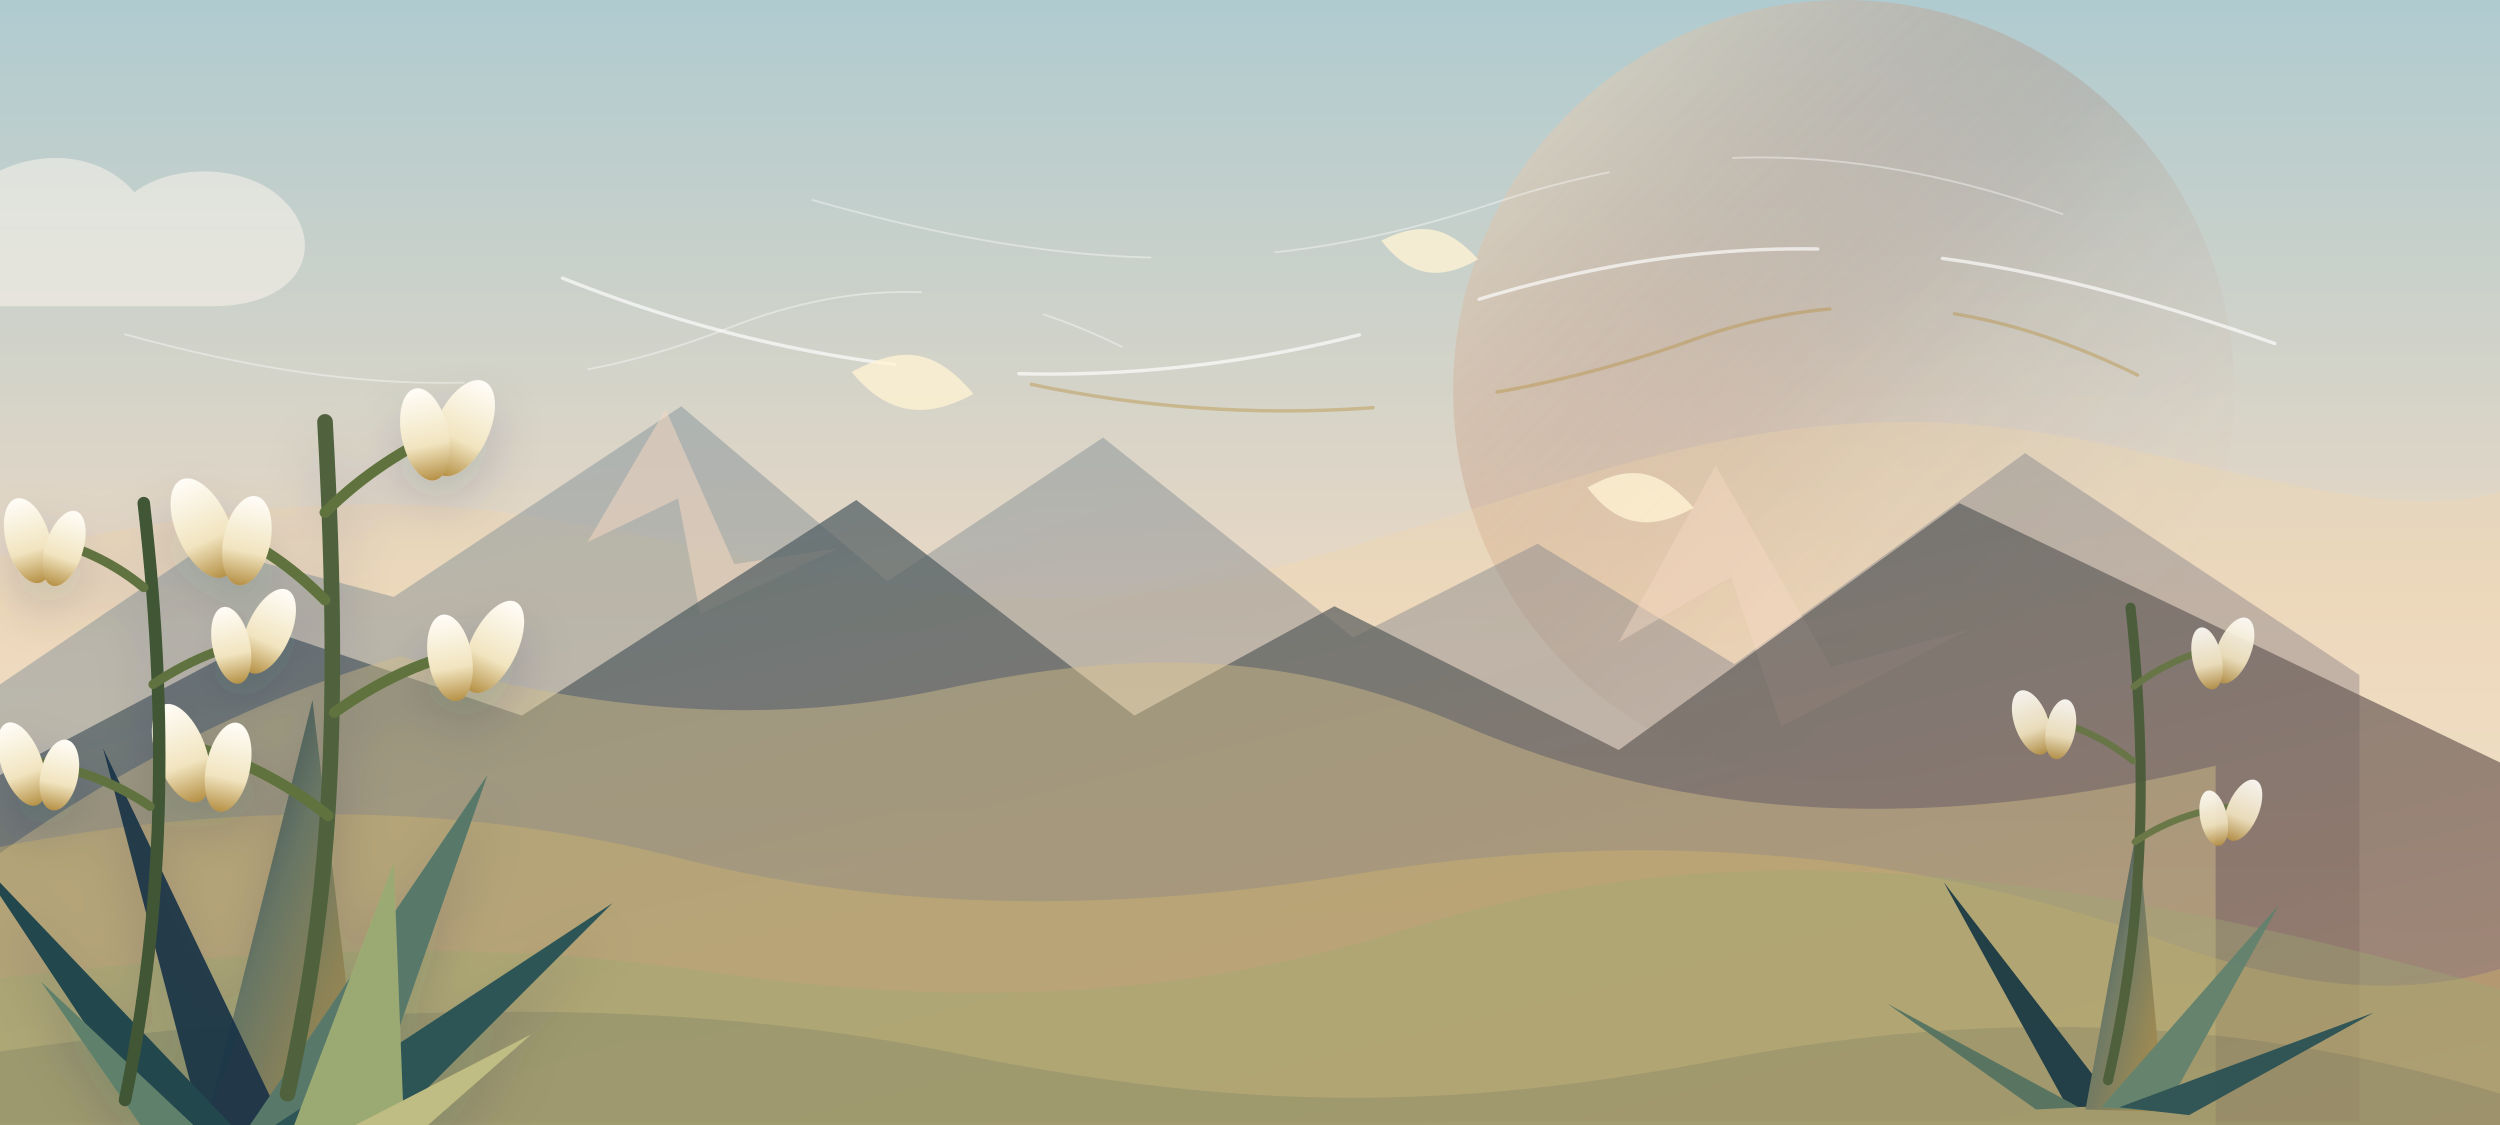
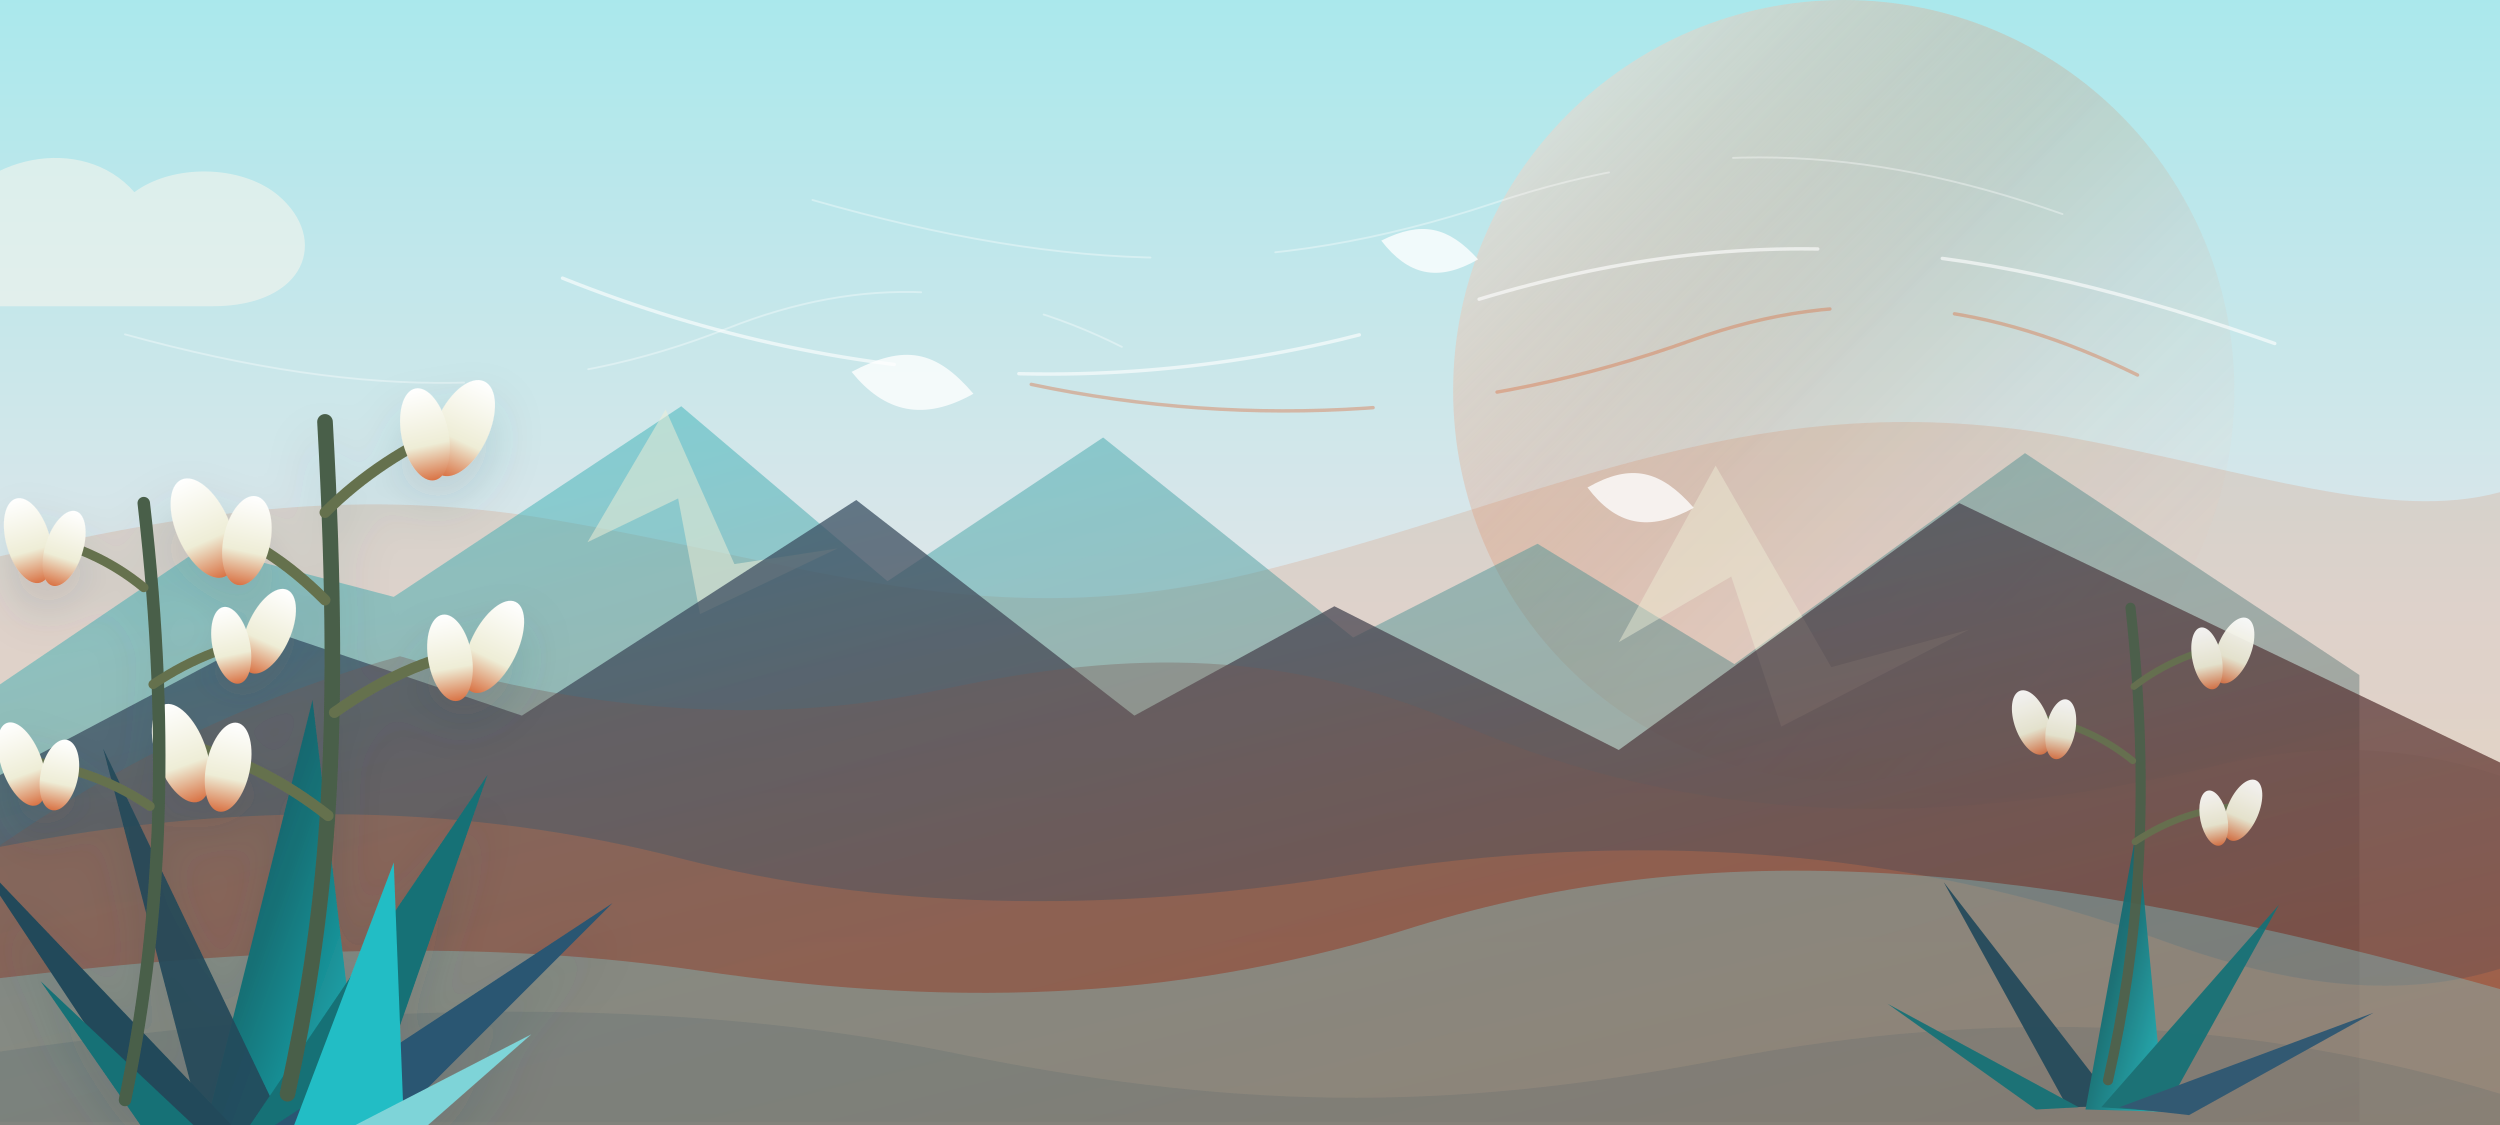
- <svg xmlns="http://www.w3.org/2000/svg" viewBox="0 0 1600 720" role="img" aria-labelledby="yuccaTitle yuccaDesc">
+ <svg xmlns="http://www.w3.org/2000/svg" viewBox="0 0 1600 720" role="img" aria-labelledby="yuccaTitle yuccaDesc" data-brand-palette="explore-raton" data-edge-overscan="true">
  <defs>
    <linearGradient id="sky" x1="0" y1="0" x2="0" y2="1">
-       <stop offset="0" stop-color="#afcbd0" />
-       <stop offset="0.54" stop-color="#ead8c4" />
-       <stop offset="1" stop-color="#f3efe5" />
+       <stop offset="0" stop-color="#aae8ec" />
+       <stop offset="0.54" stop-color="#dfe6e9" />
+       <stop offset="1" stop-color="#eeedd6" />
    </linearGradient>
    <linearGradient id="sunwash" x1="0" y1="0" x2="1" y2="1">
-       <stop offset="0" stop-color="#fff8dc" stop-opacity="0.86" />
-       <stop offset="0.48" stop-color="#a76149" stop-opacity="0.24" />
+       <stop offset="0" stop-color="#ffffff" stop-opacity="0.86" />
+       <stop offset="0.48" stop-color="#d97345" stop-opacity="0.24" />
      <stop offset="1" stop-color="#ffffff" stop-opacity="0" />
    </linearGradient>
    <linearGradient id="mountainFar" x1="0" y1="0" x2="1" y2="1">
-       <stop offset="0" stop-color="#78929b" stop-opacity="0.72" />
-       <stop offset="1" stop-color="#9a7d80" stop-opacity="0.72" />
+       <stop offset="0" stop-color="#21bdc5" stop-opacity="0.72" />
+       <stop offset="1" stop-color="#775751" stop-opacity="0.72" />
    </linearGradient>
    <linearGradient id="mountainNear" x1="0" y1="0" x2="1" y2="1">
-       <stop offset="0" stop-color="#455f68" />
-       <stop offset="1" stop-color="#8c6656" />
+       <stop offset="0" stop-color="#2b5672" />
+       <stop offset="1" stop-color="#772816" />
    </linearGradient>
    <linearGradient id="yuccaLeaf" x1="0" y1="0" x2="1" y2="1">
-       <stop offset="0" stop-color="#173047" />
-       <stop offset="0.45" stop-color="#687665" />
-       <stop offset="1" stop-color="#b69146" />
+       <stop offset="0" stop-color="#22495a" />
+       <stop offset="0.45" stop-color="#147176" />
+       <stop offset="1" stop-color="#21bdc5" />
    </linearGradient>
    <linearGradient id="flower" x1="0" y1="0" x2="0" y2="1">
-       <stop offset="0" stop-color="#fffdf8" />
-       <stop offset="0.62" stop-color="#f1e4bf" />
-       <stop offset="1" stop-color="#b69146" />
+       <stop offset="0" stop-color="#ffffff" />
+       <stop offset="0.62" stop-color="#eeedd6" />
+       <stop offset="1" stop-color="#d97345" />
    </linearGradient>
    <filter id="softShadow" x="-20%" y="-20%" width="140%" height="150%">
-       <feDropShadow dx="0" dy="16" stdDeviation="16" flood-color="#173047" flood-opacity="0.16" />
+       <feDropShadow dx="0" dy="16" stdDeviation="16" flood-color="#22495a" flood-opacity="0.16" />
    </filter>
    <style>
+       .far-range,
+       .near-range {
+         transform-box: fill-box;
+         transform-origin: 50% 100%;
+       }
      .far-range { animation: yucca-parallax-far 42s ease-in-out infinite alternate; }
      .near-range { animation: yucca-parallax-near 36s ease-in-out infinite alternate; }
      .plains-layer {
        transform-box: fill-box;
        transform-origin: 50% 100%;
        animation: yucca-parallax-plains 48s ease-in-out infinite alternate;
      }
      .cloud-bank { animation: yucca-cloud-drift 92s linear infinite; }
      .wind-line {
        fill: none;
-         stroke: rgba(255,255,255,0.66);
+         stroke: rgba(255,255,255,0.62);
        stroke-width: 2.2;
        stroke-linecap: round;
        stroke-dasharray: 220 80;
        animation: yucca-wind 13s linear infinite;
      }
      .wind-line.thin { stroke-width: 1.2; opacity: 0.58; animation-duration: 18s; }
-       .wind-line.gold { stroke: rgba(182,145,70,0.44); animation-duration: 16s; }
+       .wind-line.gold { stroke: rgba(217,115,69,0.42); animation-duration: 16s; }
      .yucca-sway {
        transform-box: fill-box;
        transform-origin: 50% 100%;
        animation: yucca-sway 6.8s ease-in-out infinite alternate;
      }
      .yucca-sway.slow { animation-duration: 8.4s; animation-delay: -1.1s; }
      .yucca-sway.fast { animation-duration: 5.9s; animation-delay: -2.2s; }
      .blossom {
        transform-box: fill-box;
        transform-origin: 50% 18%;
        animation: yucca-blossom 5.4s ease-in-out infinite alternate;
      }
      .blossom.d2 { animation-delay: -1.4s; }
      .blossom.d3 { animation-delay: -2.7s; }
      .leaf-sway {
        transform-box: fill-box;
        transform-origin: 50% 100%;
        animation: yucca-leaf 7.5s ease-in-out infinite alternate;
      }
      .petal {
        transform-box: fill-box;
        transform-origin: 0 0;
        animation: yucca-petal 12s ease-in-out infinite;
      }
      .petal.p2 { animation-delay: -4s; }
      .petal.p3 { animation-delay: -8s; }
      .cta-pulse { animation: yucca-cta 4.6s ease-in-out infinite; }
      @keyframes yucca-parallax-far {
-         from { transform: translateX(-8px); }
-         to { transform: translateX(10px); }
+         from { transform: translateX(-2px) scaleX(1.014); }
+         to { transform: translateX(2px) scaleX(1.018); }
      }
      @keyframes yucca-parallax-near {
-         from { transform: translateX(12px); }
-         to { transform: translateX(-12px); }
+         from { transform: translateX(2px) scaleX(1.018); }
+         to { transform: translateX(-2px) scaleX(1.014); }
      }
      @keyframes yucca-parallax-plains {
-         from { transform: translateX(-2px) scaleX(1.001); }
-         to { transform: translateX(2px) translateY(-1px) scaleX(1.003); }
+         from { transform: translateX(-2px) scaleX(1.012); }
+         to { transform: translateX(2px) translateY(-1px) scaleX(1.016); }
      }
      @keyframes yucca-cloud-drift {
        from { transform: translateX(-180px); }
        to { transform: translateX(1680px); }
      }
      @keyframes yucca-wind {
        from { stroke-dashoffset: 260; transform: translateX(-34px); }
        to { stroke-dashoffset: -260; transform: translateX(56px); }
      }
      @keyframes yucca-sway {
        from { transform: rotate(-1.9deg) translateX(-2px); }
        to { transform: rotate(2.4deg) translateX(3px); }
      }
      @keyframes yucca-blossom {
        from { transform: rotate(-3deg) translateY(0); }
        to { transform: rotate(2.2deg) translateY(2px); }
      }
      @keyframes yucca-leaf {
        from { transform: rotate(-1deg); }
        to { transform: rotate(1.6deg); }
      }
      @keyframes yucca-petal {
        0%, 100% { transform: translate(0, 0) rotate(-8deg); opacity: 0.9; }
        50% { transform: translate(34px, 9px) rotate(8deg); opacity: 0.58; }
      }
      @keyframes yucca-cta {
        0%, 100% { opacity: 0.84; transform: translateX(0); }
        50% { opacity: 1; transform: translateX(8px); }
      }
      @media (prefers-reduced-motion: reduce) {
        .yucca-sway,
        .wind-line,
        .cta-pulse,
        .cloud-bank,
        .far-range,
        .near-range,
        .plains-layer,
        .leaf-sway,
        .blossom,
        .petal {
          animation: none !important;
        }
      }
    </style>
  </defs>
  <rect width="1600" height="720" fill="url(#sky)" />
  <circle cx="1180" cy="250" r="250" fill="url(#sunwash)" opacity="0.74" />
-   <path d="M0 356c133-32 236-42 344-25 174 28 287 79 465 34 186-47 317-122 516-85 118 22 205 54 275 35v405H0z" fill="#f5d7a6" opacity="0.28" />
+   <path d="M0 356c133-32 236-42 344-25 174 28 287 79 465 34 186-47 317-122 516-85 118 22 205 54 275 35v405H0z" fill="#d97345" opacity="0.18" />
  <g class="cloud-bank" opacity="0.5">
    <path d="M-140 165c22-42 76-48 104-20 21-46 89-60 122-22 24-18 68-18 92 2 33 28 18 71-42 71h-276z" fill="#fff8ee" />
    <path d="M-460 232c16-30 54-37 76-16 15-34 64-46 89-18 18-14 54-13 72 4 25 23 14 54-30 54h-207z" fill="#fff8ee" opacity="0.8" />
  </g>
  <path class="wind-line thin" d="M520 128c168 48 292 50 436 2 126-42 236-38 364 7" />
  <path class="wind-line" d="M360 178c190 76 384 80 566 20 192-63 342-45 536 24" />
  <path class="wind-line gold" d="M660 246c142 30 288 20 422-28 102-37 192-24 286 22" />
  <path class="wind-line thin" d="M80 214c160 44 275 40 386-4 86-34 166-31 252 12" />
  <g class="far-range">
    <path d="M0 438l130-88 122 32 184-122 132 112 138-92 160 128 118-60 126 77 186-135 214 142v286H0z" fill="url(#mountainFar)" opacity="0.64" />
-     <path d="M426 262l44 99 66-10-88 42-14-74-58 28z" fill="#f5d8c1" opacity="0.52" />
-     <path d="M1098 298l74 129 88-24-120 62-32-96-72 42z" fill="#f5d8c1" opacity="0.46" />
+     <path d="M426 262l44 99 66-10-88 42-14-74-58 28z" fill="#eeedd6" opacity="0.52" />
+     <path d="M1098 298l74 129 88-24-120 62-32-96-72 42z" fill="#eeedd6" opacity="0.46" />
  </g>
  <g class="near-range">
    <path d="M0 496l174-92 160 54 214-138 178 138 128-70 182 92 218-158 346 166v232H0z" fill="url(#mountainNear)" opacity="0.74" />
-     <path d="M256 420c130 38 241 44 348 21 122-26 220-25 332 23 146 63 301 69 482 26v230H0V546c82-58 166-100 256-126z" fill="#d7c18a" opacity="0.44" />
+     <path d="M256 420c130 38 241 44 348 21 122-26 220-25 332 23 146 63 301 69 482 26 78-19 152-11 222 23v207H-40V570c92-70 190-121 296-150z" fill="#775751" opacity="0.34" />
  </g>
  <g id="plains" class="plains-layer" opacity="0.96">
-     <path d="M0 542c155-30 300-28 438 8 122 31 265 36 426 10 182-30 355-18 520 42 85 31 155 37 216 18v100H0z" fill="#d8bb68" opacity="0.36" />
-     <path d="M0 626c184-22 324-23 446-5 176 26 318 17 460-28 188-58 388-46 694 40v87H0z" fill="#9baa72" opacity="0.36" />
-     <path d="M0 673c236-34 438-34 606 0 180 37 315 40 496 5 178-34 340-26 498 22v20H0z" fill="#173047" opacity="0.12" />
+     <path d="M0 542c155-30 300-28 438 8 122 31 265 36 426 10 182-30 355-18 520 42 85 31 155 37 216 18v100H0z" fill="#d97345" opacity="0.30" />
+     <path d="M0 626c184-22 324-23 446-5 176 26 318 17 460-28 188-58 388-46 694 40v87H0z" fill="#7ed4d8" opacity="0.36" />
+     <path d="M0 673c236-34 438-34 606 0 180 37 315 40 496 5 178-34 340-26 498 22v20H0z" fill="#22495a" opacity="0.12" />
  </g>
  <g id="left-yucca" filter="url(#softShadow)" transform="translate(-18 34)">
    <g class="leaf-sway">
      <path d="M150 686l68-272 34 285z" fill="url(#yuccaLeaf)" />
-       <path d="M148 690l-64-245 118 246z" fill="#173047" opacity="0.9" />
-       <path d="M178 686l152-224-81 232z" fill="#59786a" />
-       <path d="M188 690l222-146-156 156z" fill="#2d5557" />
-       <path d="M118 690L0 512l168 176z" fill="#24474d" />
-       <path d="M204 692l66-174 7 181z" fill="#9baa72" />
-       <path d="M112 692L44 594l102 96z" fill="#5f816c" />
-       <path d="M230 694l128-66-82 72z" fill="#c0bd84" />
+       <path d="M148 690l-64-245 118 246z" fill="#22495a" opacity="0.9" />
+       <path d="M178 686l152-224-81 232z" fill="#147176" />
+       <path d="M188 690l222-146-156 156z" fill="#2b5672" />
+       <path d="M118 690L0 512l168 176z" fill="#22495a" />
+       <path d="M204 692l66-174 7 181z" fill="#21bdc5" />
+       <path d="M112 692L44 594l102 96z" fill="#147176" />
+       <path d="M230 694l128-66-82 72z" fill="#7ed4d8" />
    </g>
    <g class="yucca-sway slow" transform="translate(202 236)">
-       <path d="M0 430C24 320 36 213 24 0" fill="none" stroke="#4f623d" stroke-width="10" stroke-linecap="round" />
-       <path d="M24 58c24-24 52-42 82-55" fill="none" stroke="#60723e" stroke-width="7" stroke-linecap="round" />
-       <path d="M24 114c-25-25-48-39-75-49" fill="none" stroke="#60723e" stroke-width="7" stroke-linecap="round" />
-       <path d="M30 186c34-24 65-37 104-43" fill="none" stroke="#60723e" stroke-width="7" stroke-linecap="round" />
-       <path d="M26 252c-28-22-59-38-94-46" fill="none" stroke="#60723e" stroke-width="7" stroke-linecap="round" />
+       <path d="M0 430C24 320 36 213 24 0" fill="none" stroke="#4a5f4a" stroke-width="10" stroke-linecap="round" />
+       <path d="M24 58c24-24 52-42 82-55" fill="none" stroke="#65714e" stroke-width="7" stroke-linecap="round" />
+       <path d="M24 114c-25-25-48-39-75-49" fill="none" stroke="#65714e" stroke-width="7" stroke-linecap="round" />
+       <path d="M30 186c34-24 65-37 104-43" fill="none" stroke="#65714e" stroke-width="7" stroke-linecap="round" />
+       <path d="M26 252c-28-22-59-38-94-46" fill="none" stroke="#65714e" stroke-width="7" stroke-linecap="round" />
      <g class="blossom">
        <ellipse cx="112" cy="4" rx="17" ry="33" fill="url(#flower)" transform="rotate(25 112 4)" />
        <ellipse cx="88" cy="8" rx="15" ry="30" fill="url(#flower)" transform="rotate(-12 88 8)" />
      </g>
      <g class="blossom d2">
        <ellipse cx="-54" cy="68" rx="17" ry="34" fill="url(#flower)" transform="rotate(-24 -54 68)" />
        <ellipse cx="-26" cy="76" rx="15" ry="29" fill="url(#flower)" transform="rotate(12 -26 76)" />
      </g>
      <g class="blossom d3">
        <ellipse cx="132" cy="144" rx="15" ry="32" fill="url(#flower)" transform="rotate(26 132 144)" />
        <ellipse cx="104" cy="151" rx="14" ry="28" fill="url(#flower)" transform="rotate(-10 104 151)" />
      </g>
      <g class="blossom">
        <ellipse cx="-68" cy="212" rx="16" ry="33" fill="url(#flower)" transform="rotate(-20 -68 212)" />
        <ellipse cx="-38" cy="221" rx="14" ry="29" fill="url(#flower)" transform="rotate(12 -38 221)" />
      </g>
    </g>
    <g class="yucca-sway fast" transform="translate(98 288)">
-       <path d="M0 382C22 276 30 156 12 0" fill="none" stroke="#405735" stroke-width="8" stroke-linecap="round" />
-       <path d="M12 54c-22-18-46-28-72-33" fill="none" stroke="#61723f" stroke-width="6" stroke-linecap="round" />
-       <path d="M18 116c25-17 52-27 82-32" fill="none" stroke="#61723f" stroke-width="6" stroke-linecap="round" />
-       <path d="M16 194c-22-15-48-25-78-29" fill="none" stroke="#61723f" stroke-width="6" stroke-linecap="round" />
+       <path d="M0 382C22 276 30 156 12 0" fill="none" stroke="#4a5f4a" stroke-width="8" stroke-linecap="round" />
+       <path d="M12 54c-22-18-46-28-72-33" fill="none" stroke="#65714e" stroke-width="6" stroke-linecap="round" />
+       <path d="M18 116c25-17 52-27 82-32" fill="none" stroke="#65714e" stroke-width="6" stroke-linecap="round" />
+       <path d="M16 194c-22-15-48-25-78-29" fill="none" stroke="#65714e" stroke-width="6" stroke-linecap="round" />
      <g class="blossom d2">
        <ellipse cx="-62" cy="24" rx="14" ry="28" fill="url(#flower)" transform="rotate(-16 -62 24)" />
        <ellipse cx="-39" cy="29" rx="12" ry="25" fill="url(#flower)" transform="rotate(18 -39 29)" />
      </g>
      <g class="blossom">
        <ellipse cx="92" cy="82" rx="14" ry="29" fill="url(#flower)" transform="rotate(24 92 82)" />
        <ellipse cx="68" cy="91" rx="12" ry="25" fill="url(#flower)" transform="rotate(-12 68 91)" />
      </g>
      <g class="blossom d3">
        <ellipse cx="-66" cy="167" rx="13" ry="28" fill="url(#flower)" transform="rotate(-20 -66 167)" />
        <ellipse cx="-42" cy="174" rx="12" ry="23" fill="url(#flower)" transform="rotate(12 -42 174)" />
      </g>
    </g>
  </g>
  <g id="right-yucca" opacity="0.92" transform="translate(1208 304) scale(0.72)">
    <g class="leaf-sway">
-       <path d="M160 562l-110-200 154 199z" fill="#183743" />
+       <path d="M160 562l-110-200 154 199z" fill="#22495a" />
      <path d="M176 564l46-252 24 254z" fill="url(#yuccaLeaf)" />
-       <path d="M190 562l158-180-102 184z" fill="#5f816c" />
-       <path d="M206 562l226-84-164 91z" fill="#284f54" />
-       <path d="M132 564L0 470l170 92z" fill="#527261" />
+       <path d="M190 562l158-180-102 184z" fill="#147176" />
+       <path d="M206 562l226-84-164 91z" fill="#2b5672" />
+       <path d="M132 564L0 470l170 92z" fill="#147176" />
    </g>
    <g class="yucca-sway" transform="translate(196 118)">
-       <path d="M0 420C28 298 38 166 20 0" fill="none" stroke="#485b37" stroke-width="9" stroke-linecap="round" />
-       <path d="M23 70c26-20 55-32 88-38" fill="none" stroke="#657543" stroke-width="6" stroke-linecap="round" />
-       <path d="M22 136c-26-21-54-33-86-39" fill="none" stroke="#657543" stroke-width="6" stroke-linecap="round" />
-       <path d="M24 208c30-20 61-30 96-32" fill="none" stroke="#657543" stroke-width="6" stroke-linecap="round" />
+       <path d="M0 420C28 298 38 166 20 0" fill="none" stroke="#4a5f4a" stroke-width="9" stroke-linecap="round" />
+       <path d="M23 70c26-20 55-32 88-38" fill="none" stroke="#65714e" stroke-width="6" stroke-linecap="round" />
+       <path d="M22 136c-26-21-54-33-86-39" fill="none" stroke="#65714e" stroke-width="6" stroke-linecap="round" />
+       <path d="M24 208c30-20 61-30 96-32" fill="none" stroke="#65714e" stroke-width="6" stroke-linecap="round" />
      <g class="blossom">
        <ellipse cx="112" cy="38" rx="15" ry="31" fill="url(#flower)" transform="rotate(22 112 38)" />
        <ellipse cx="88" cy="45" rx="13" ry="28" fill="url(#flower)" transform="rotate(-12 88 45)" />
      </g>
      <g class="blossom d2">
        <ellipse cx="-68" cy="102" rx="15" ry="30" fill="url(#flower)" transform="rotate(-20 -68 102)" />
        <ellipse cx="-42" cy="108" rx="13" ry="27" fill="url(#flower)" transform="rotate(11 -42 108)" />
      </g>
      <g class="blossom d3">
        <ellipse cx="120" cy="180" rx="14" ry="29" fill="url(#flower)" transform="rotate(23 120 180)" />
        <ellipse cx="94" cy="187" rx="12" ry="25" fill="url(#flower)" transform="rotate(-12 94 187)" />
      </g>
    </g>
  </g>
  <g opacity="0.78">
-     <path class="petal" d="M545 238c34-18 54-14 78 14-32 18-57 12-78-14z" fill="#fff3d3" />
-     <path class="petal p2" d="M884 154c26-13 43-9 62 12-26 15-45 10-62-12z" fill="#fff3d3" />
-     <path class="petal p3" d="M1016 312c28-16 47-11 68 13-29 16-50 11-68-13z" fill="#fff3d3" />
+     <path class="petal" d="M545 238c34-18 54-14 78 14-32 18-57 12-78-14z" fill="#ffffff" />
+     <path class="petal p2" d="M884 154c26-13 43-9 62 12-26 15-45 10-62-12z" fill="#ffffff" />
+     <path class="petal p3" d="M1016 312c28-16 47-11 68 13-29 16-50 11-68-13z" fill="#ffffff" />
  </g>
</svg>
